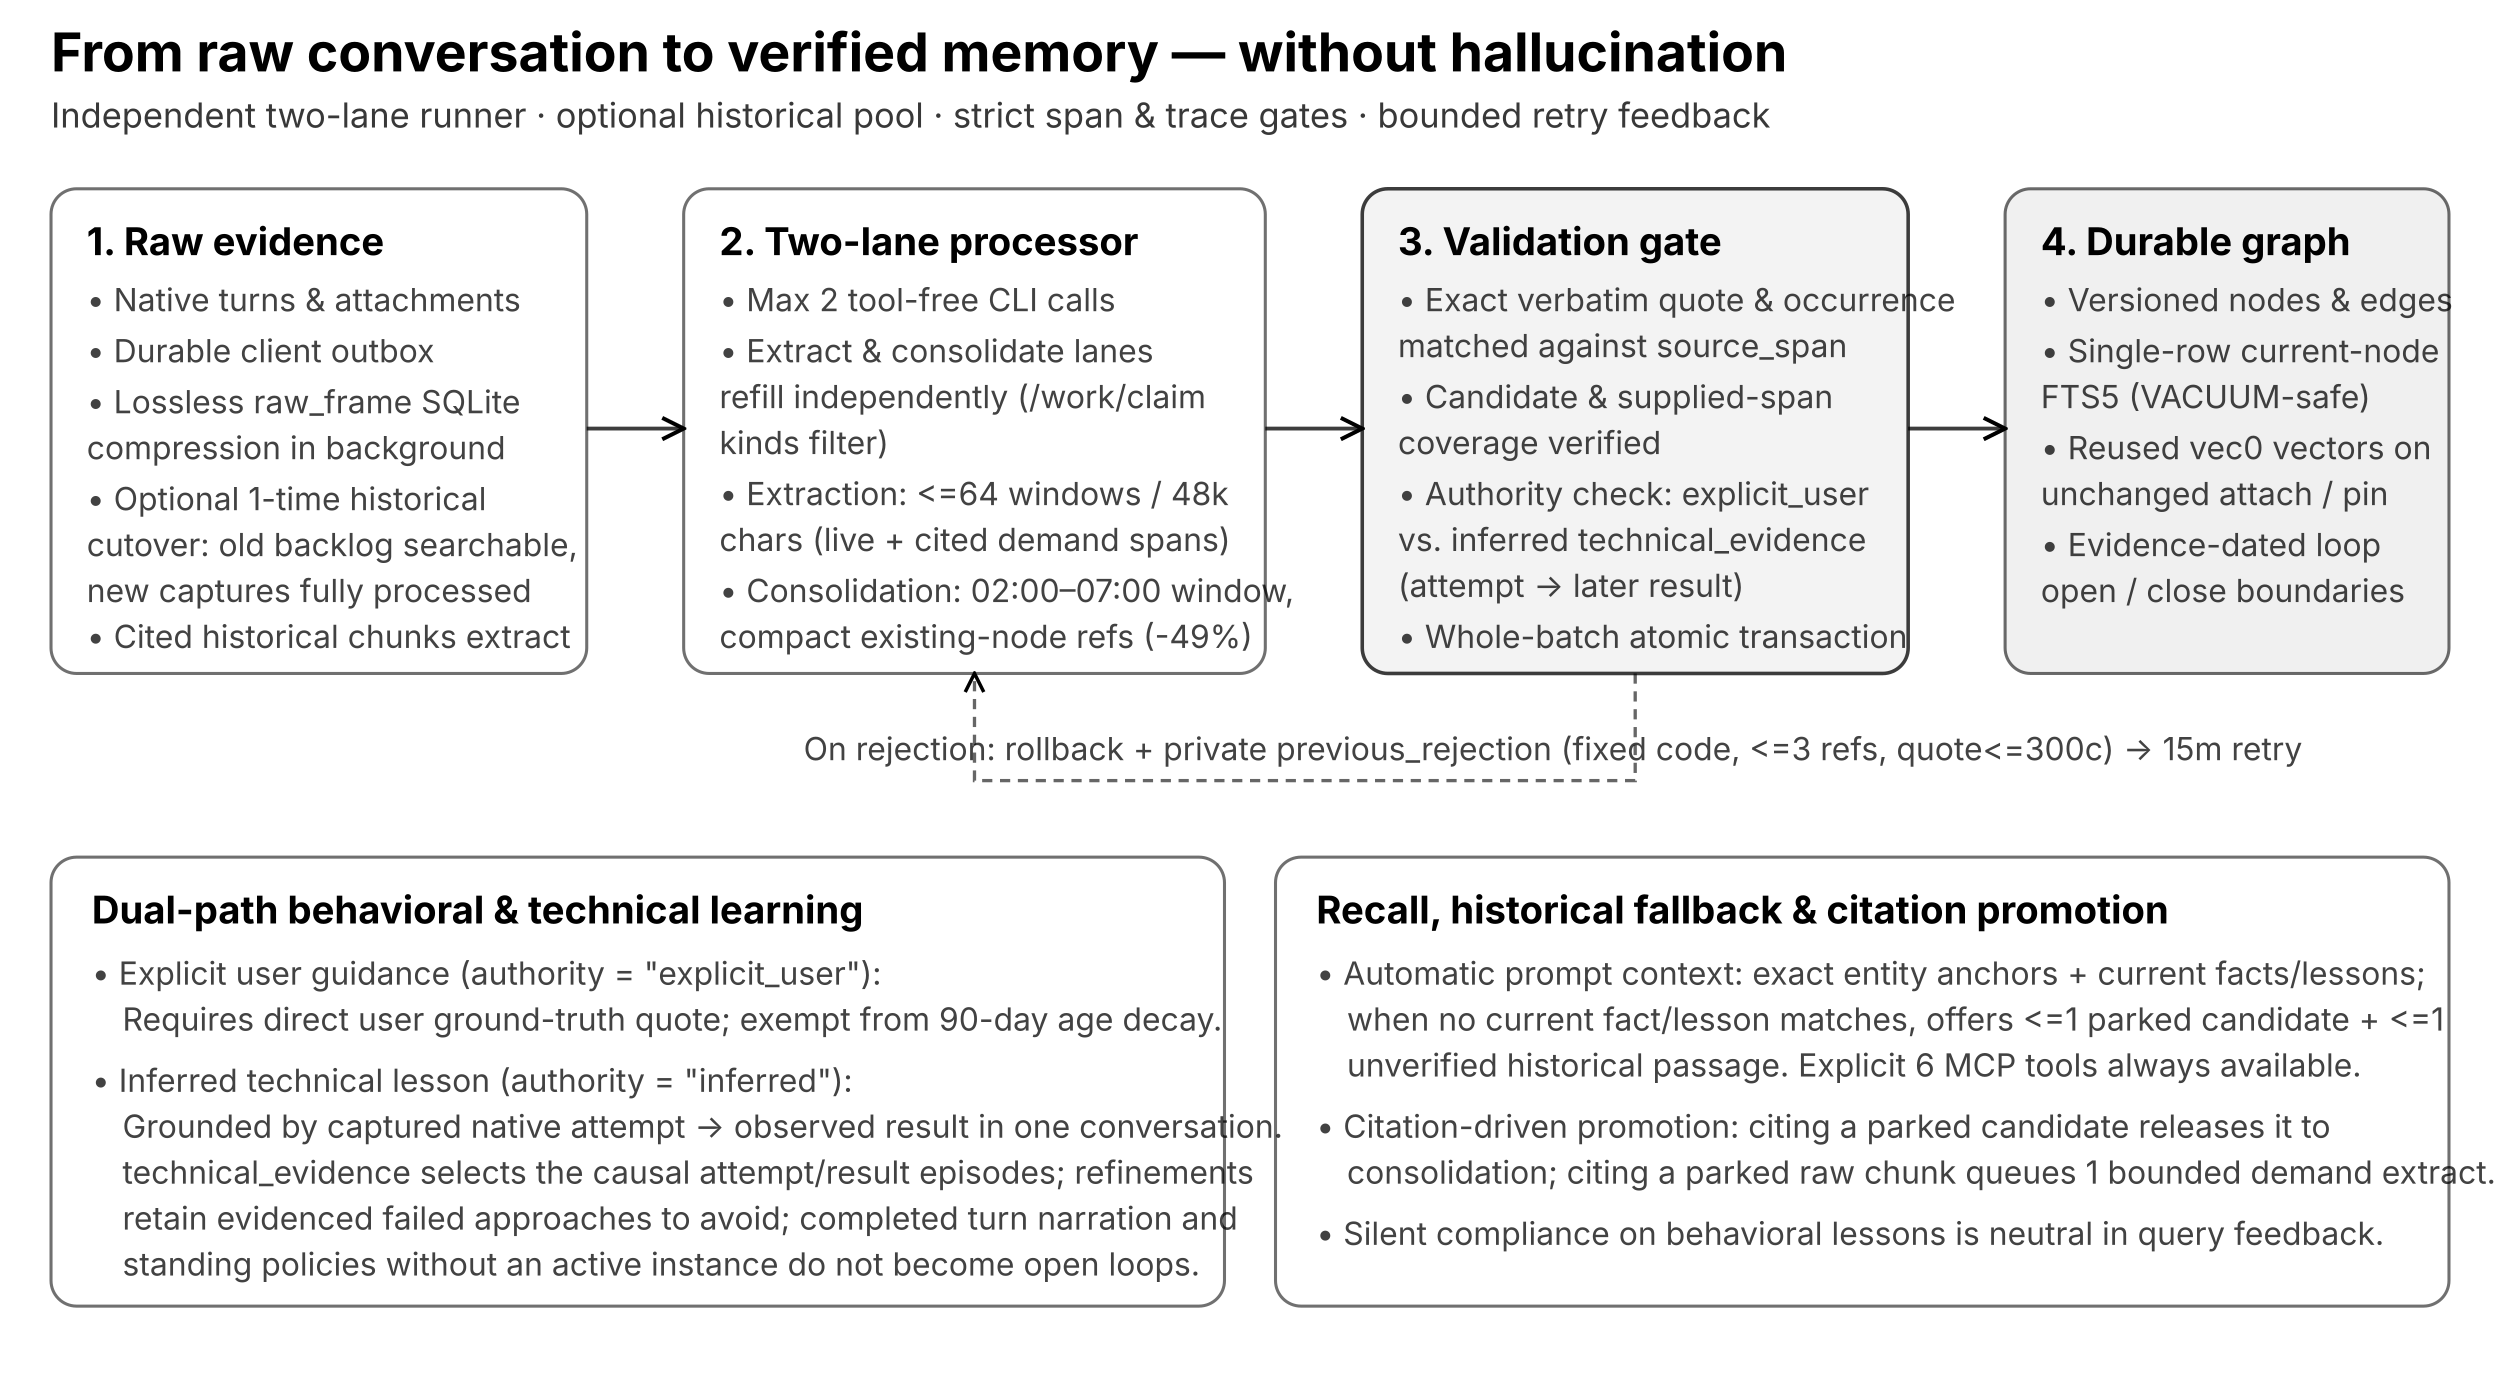
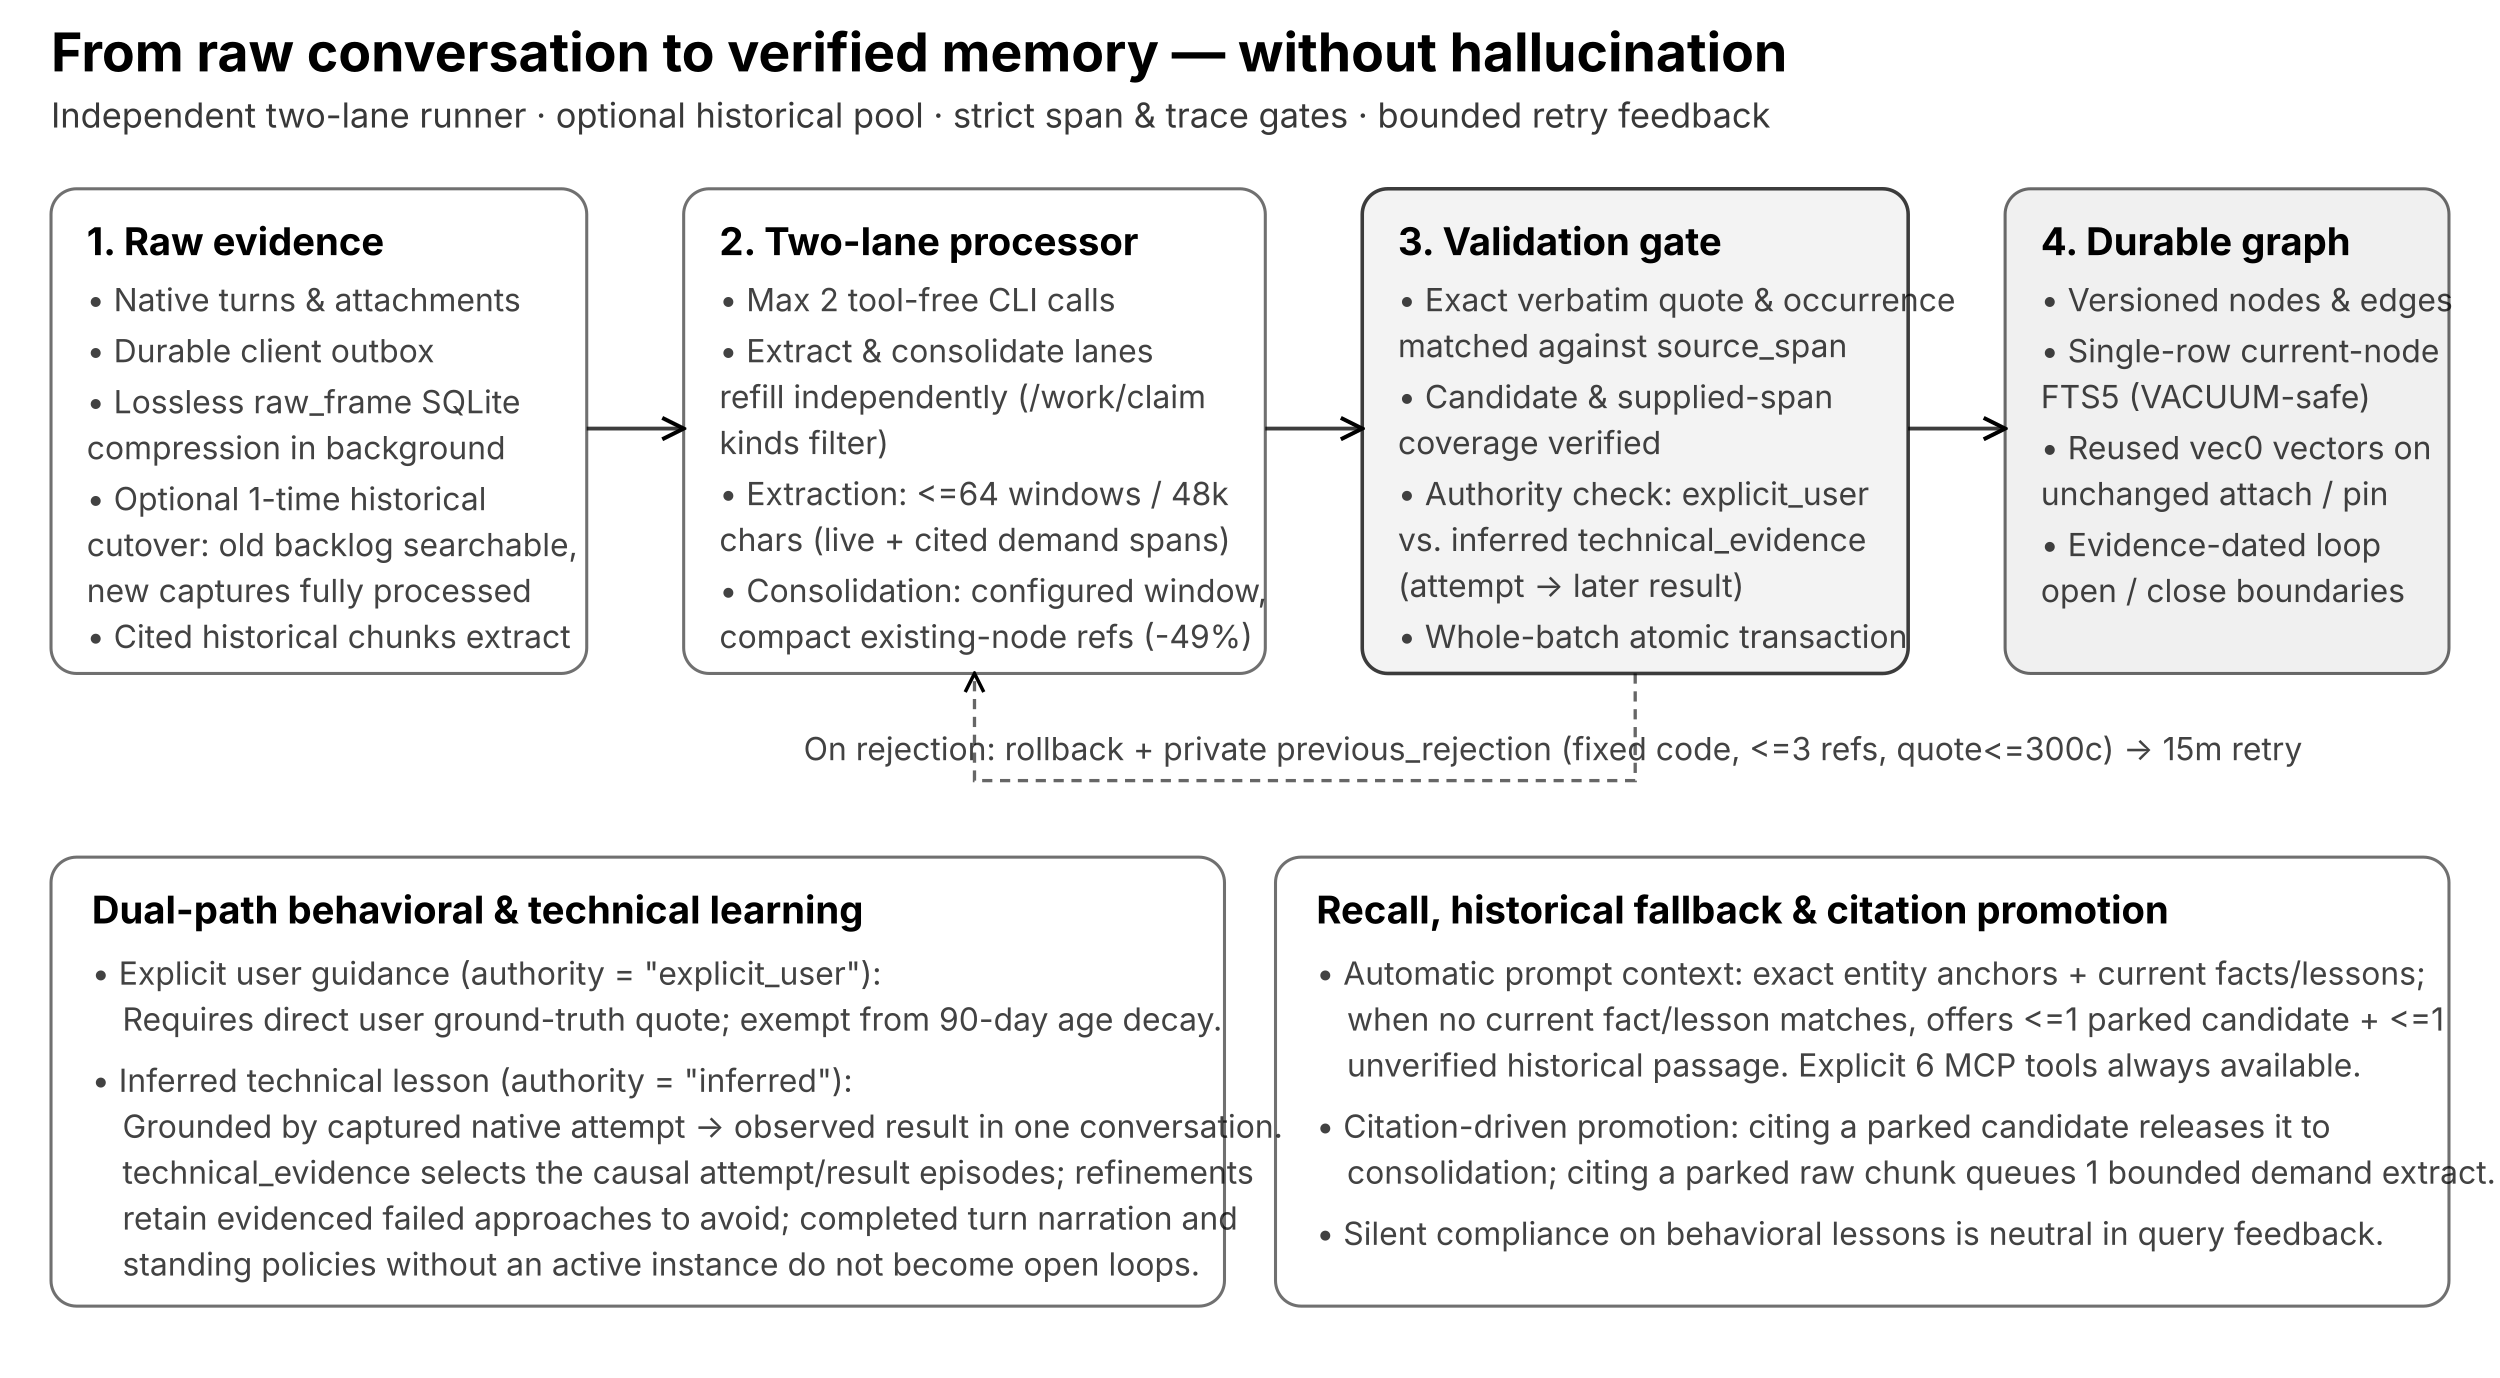
<svg xmlns="http://www.w3.org/2000/svg" viewBox="0 0 980 540" role="img" aria-labelledby="title desc" style="color-scheme:light dark">
  <defs>
    <marker id="arrow" viewBox="0 0 10 10" refX="9" refY="5" markerWidth="7" markerHeight="7" orient="auto-start-reverse">
      <path d="M1 1 9 5 1 9" fill="none" stroke="currentColor" stroke-width="1.5" />
    </marker>
    <style>
      text { fill:currentColor; font-family:system-ui,-apple-system,sans-serif; font-size:13.5px }
      .heading { font-size:21px; font-weight:650 }
      .subhead { font-size:13.5px; opacity:.78 }
      .stage { font-size:15px; font-weight:650 }
      .small { font-size:12.5px; opacity:.74 }
      .pill { fill:currentColor; fill-opacity:.06; stroke:currentColor; stroke-opacity:.58; stroke-width:1.2 }
      .box { fill:none; stroke:currentColor; stroke-opacity:.56; stroke-width:1.2 }
      .gate { fill:currentColor; fill-opacity:.05; stroke:currentColor; stroke-opacity:.76; stroke-width:1.4 }
      .flow { fill:none; stroke:currentColor; stroke-opacity:.76; stroke-width:1.5; marker-end:url(#arrow) }
      .retry { fill:none; stroke:currentColor; stroke-opacity:.6; stroke-width:1.3; stroke-dasharray:4 3; marker-end:url(#arrow) }
    </style>
  </defs>
  <text class="heading" x="20" y="28">From raw conversation to verified memory — without hallucination</text>
  <text class="subhead" x="20" y="50">Independent two-lane runner · optional historical pool · strict span &amp; trace gates · bounded retry feedback</text>
  <rect class="box" x="20" y="74" width="210" height="190" rx="10" />
  <text class="stage" x="34" y="100">1. Raw evidence</text>
  <text class="small" x="34" y="122">• Native turns &amp; attachments</text>
  <text class="small" x="34" y="142">• Durable client outbox</text>
  <text class="small" x="34" y="162">• Lossless raw_frame SQLite</text>
  <text class="small" x="34" y="180">  compression in background</text>
  <text class="small" x="34" y="200">• Optional 1-time historical</text>
  <text class="small" x="34" y="218">  cutover: old backlog searchable,</text>
  <text class="small" x="34" y="236">  new captures fully processed</text>
  <text class="small" x="34" y="254">• Cited historical chunks extract</text>
  <rect class="box" x="268" y="74" width="228" height="190" rx="10" />
  <text class="stage" x="282" y="100">2. Two-lane processor</text>
  <text class="small" x="282" y="122">• Max 2 tool-free CLI calls</text>
  <text class="small" x="282" y="142">• Extract &amp; consolidate lanes</text>
  <text class="small" x="282" y="160">  refill independently (/work/claim</text>
  <text class="small" x="282" y="178">  kinds filter)</text>
  <text class="small" x="282" y="198">• Extraction: &lt;=64 windows / 48k</text>
  <text class="small" x="282" y="216">  chars (live + cited demand spans)</text>
-   <text class="small" x="282" y="236">• Consolidation: 02:00–07:00 window,</text>
+   <text class="small" x="282" y="236">• Consolidation: configured window,</text>
  <text class="small" x="282" y="254">  compact existing-node refs (-49%)</text>
  <rect class="gate" x="534" y="74" width="214" height="190" rx="10" />
  <text class="stage" x="548" y="100">3. Validation gate</text>
  <text class="small" x="548" y="122">• Exact verbatim quote &amp; occurrence</text>
  <text class="small" x="548" y="140">  matched against source_span</text>
  <text class="small" x="548" y="160">• Candidate &amp; supplied-span</text>
  <text class="small" x="548" y="178">  coverage verified</text>
  <text class="small" x="548" y="198">• Authority check: explicit_user</text>
  <text class="small" x="548" y="216">  vs. inferred technical_evidence</text>
  <text class="small" x="548" y="234">  (attempt → later result)</text>
  <text class="small" x="548" y="254">• Whole-batch atomic transaction</text>
  <rect class="pill" x="786" y="74" width="174" height="190" rx="10" />
  <text class="stage" x="800" y="100">4. Durable graph</text>
  <text class="small" x="800" y="122">• Versioned nodes &amp; edges</text>
  <text class="small" x="800" y="142">• Single-row current-node</text>
  <text class="small" x="800" y="160">  FTS5 (VACUUM-safe)</text>
  <text class="small" x="800" y="180">• Reused vec0 vectors on</text>
  <text class="small" x="800" y="198">  unchanged attach / pin</text>
  <text class="small" x="800" y="218">• Evidence-dated loop</text>
  <text class="small" x="800" y="236">  open / close boundaries</text>
  <path class="flow" d="M230 168H268" />
  <path class="flow" d="M496 168H534" />
  <path class="flow" d="M748 168H786" />
  <path class="retry" d="M641 264V306H382V264" />
  <text class="small" x="315" y="298">On rejection: rollback + private previous_rejection (fixed code, &lt;=3 refs, quote&lt;=300c) → 15m retry</text>
  <rect class="box" x="20" y="336" width="460" height="176" rx="10" />
  <text class="stage" x="36" y="362">Dual-path behavioral &amp; technical learning</text>
  <text class="small" x="36" y="386">• Explicit user guidance (authority = "explicit_user"):</text>
  <text class="small" x="48" y="404">Requires direct user ground-truth quote; exempt from 90-day age decay.</text>
  <text class="small" x="36" y="428">• Inferred technical lesson (authority = "inferred"):</text>
  <text class="small" x="48" y="446">Grounded by captured native attempt → observed result in one conversation.</text>
  <text class="small" x="48" y="464">technical_evidence selects the causal attempt/result episodes; refinements</text>
  <text class="small" x="48" y="482">retain evidenced failed approaches to avoid; completed turn narration and</text>
  <text class="small" x="48" y="500">standing policies without an active instance do not become open loops.</text>
  <rect class="box" x="500" y="336" width="460" height="176" rx="10" />
  <text class="stage" x="516" y="362">Recall, historical fallback &amp; citation promotion</text>
  <text class="small" x="516" y="386">• Automatic prompt context: exact entity anchors + current facts/lessons;</text>
  <text class="small" x="528" y="404">when no current fact/lesson matches, offers &lt;=1 parked candidate + &lt;=1</text>
  <text class="small" x="528" y="422">unverified historical passage. Explicit 6 MCP tools always available.</text>
  <text class="small" x="516" y="446">• Citation-driven promotion: citing a parked candidate releases it to</text>
  <text class="small" x="528" y="464">consolidation; citing a parked raw chunk queues 1 bounded demand extract.</text>
  <text class="small" x="516" y="488">• Silent compliance on behavioral lessons is neutral in query feedback.</text>
</svg>
